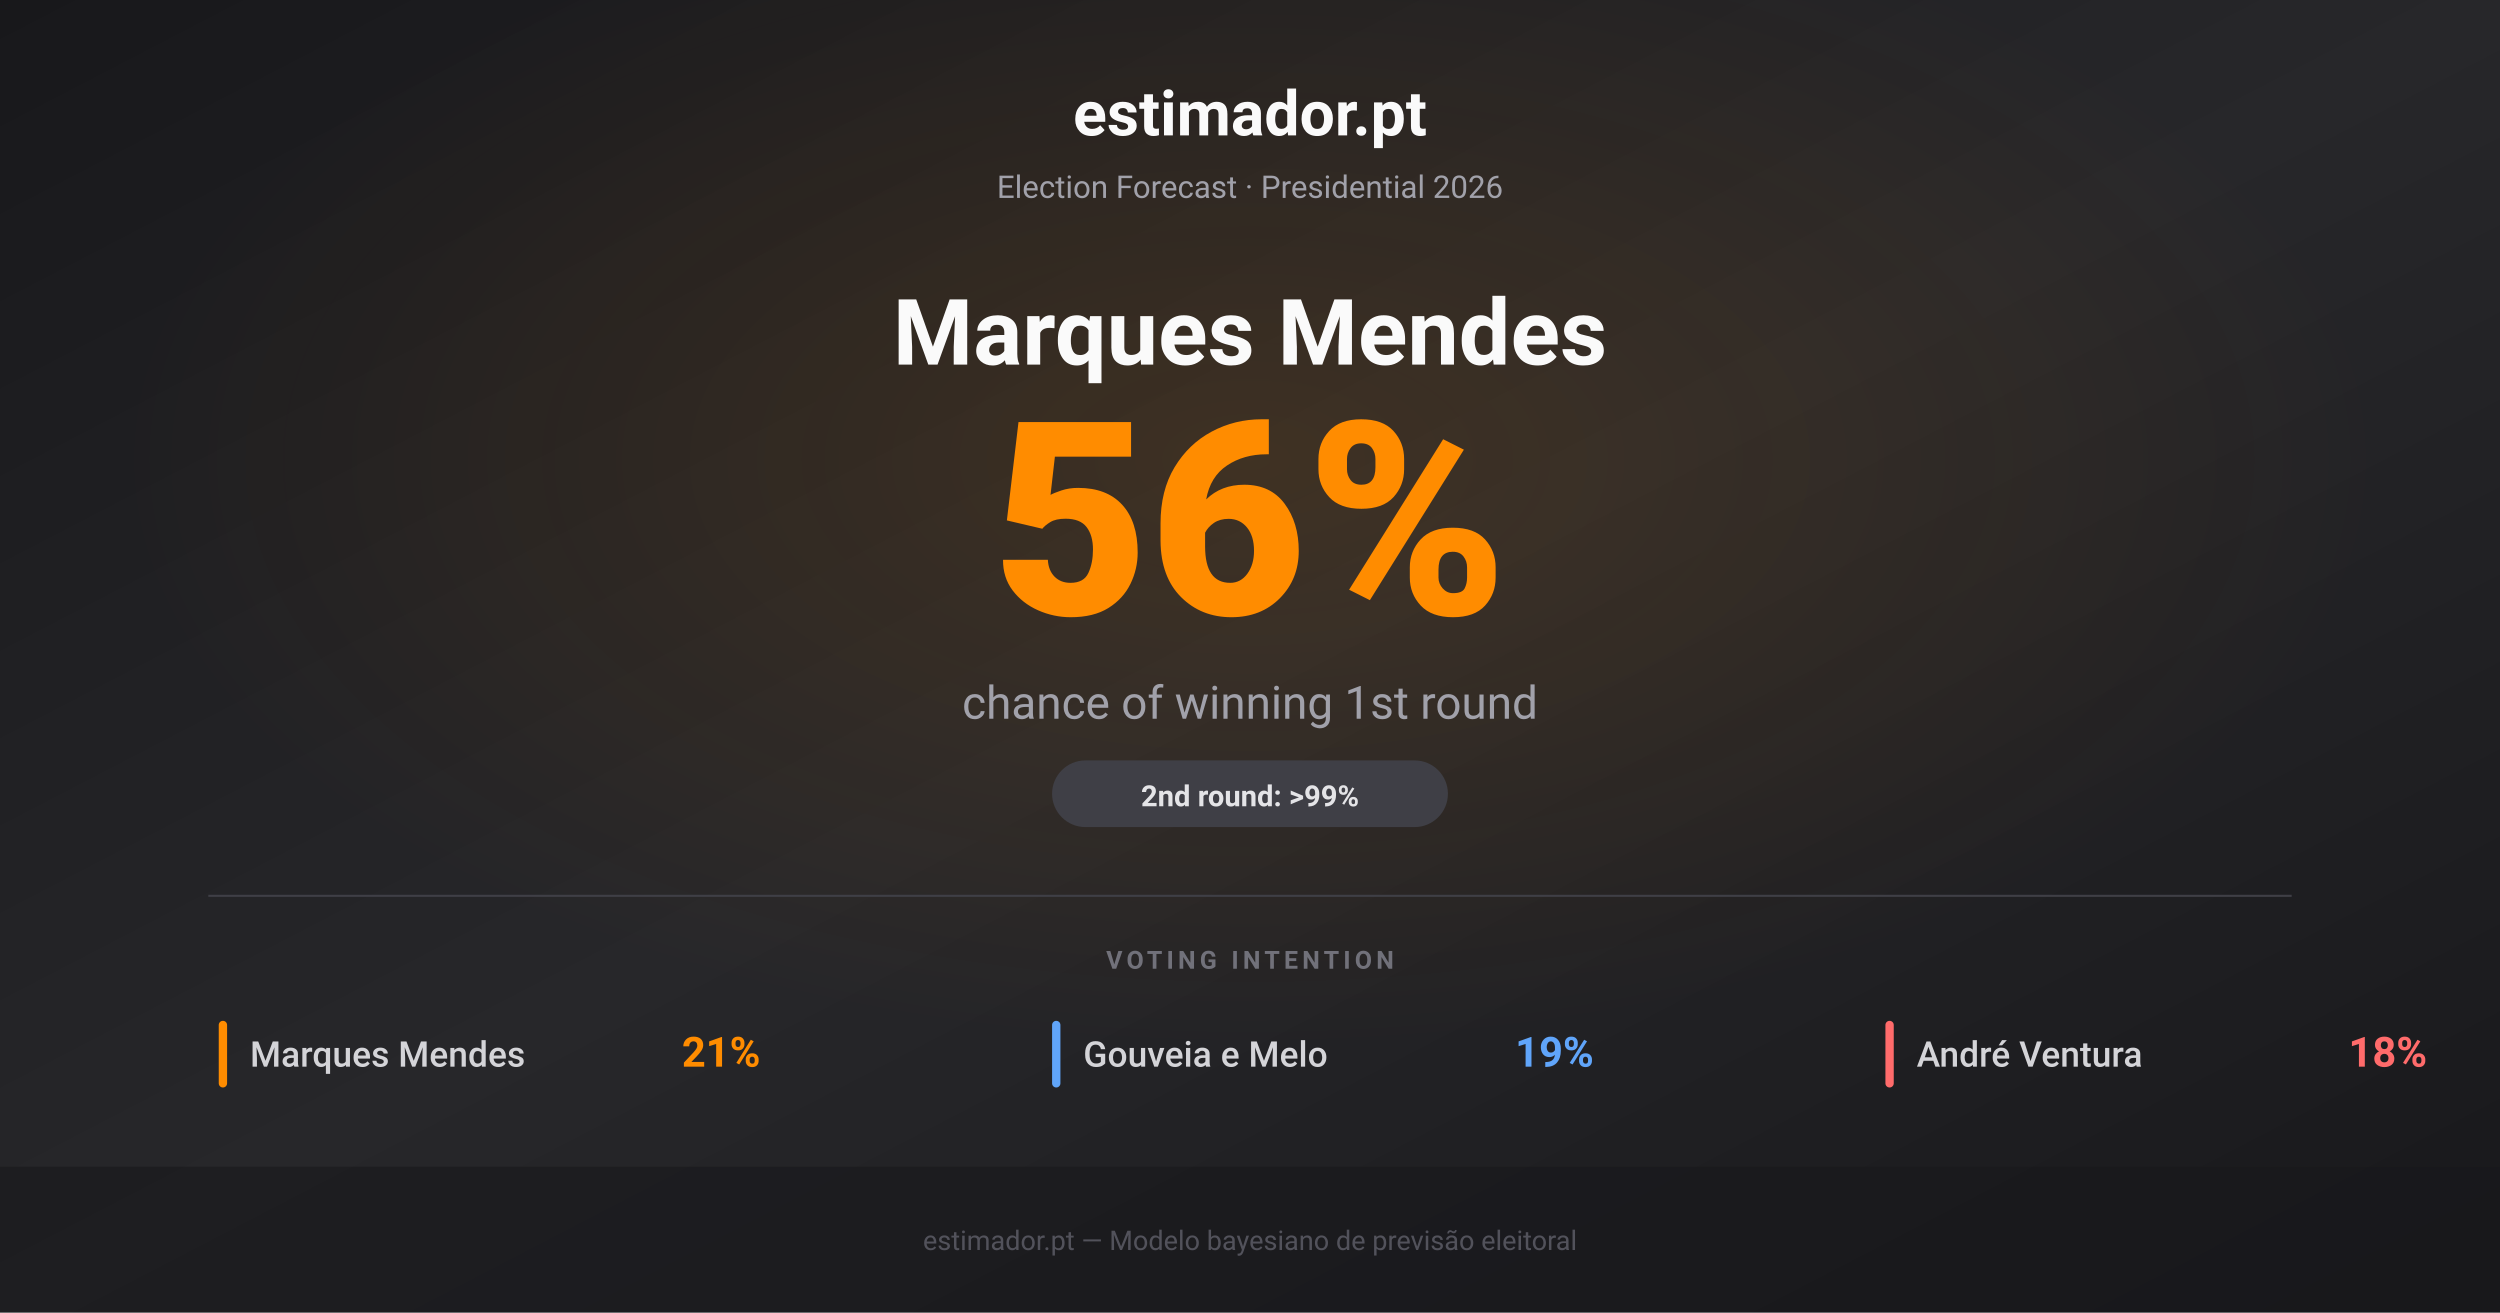
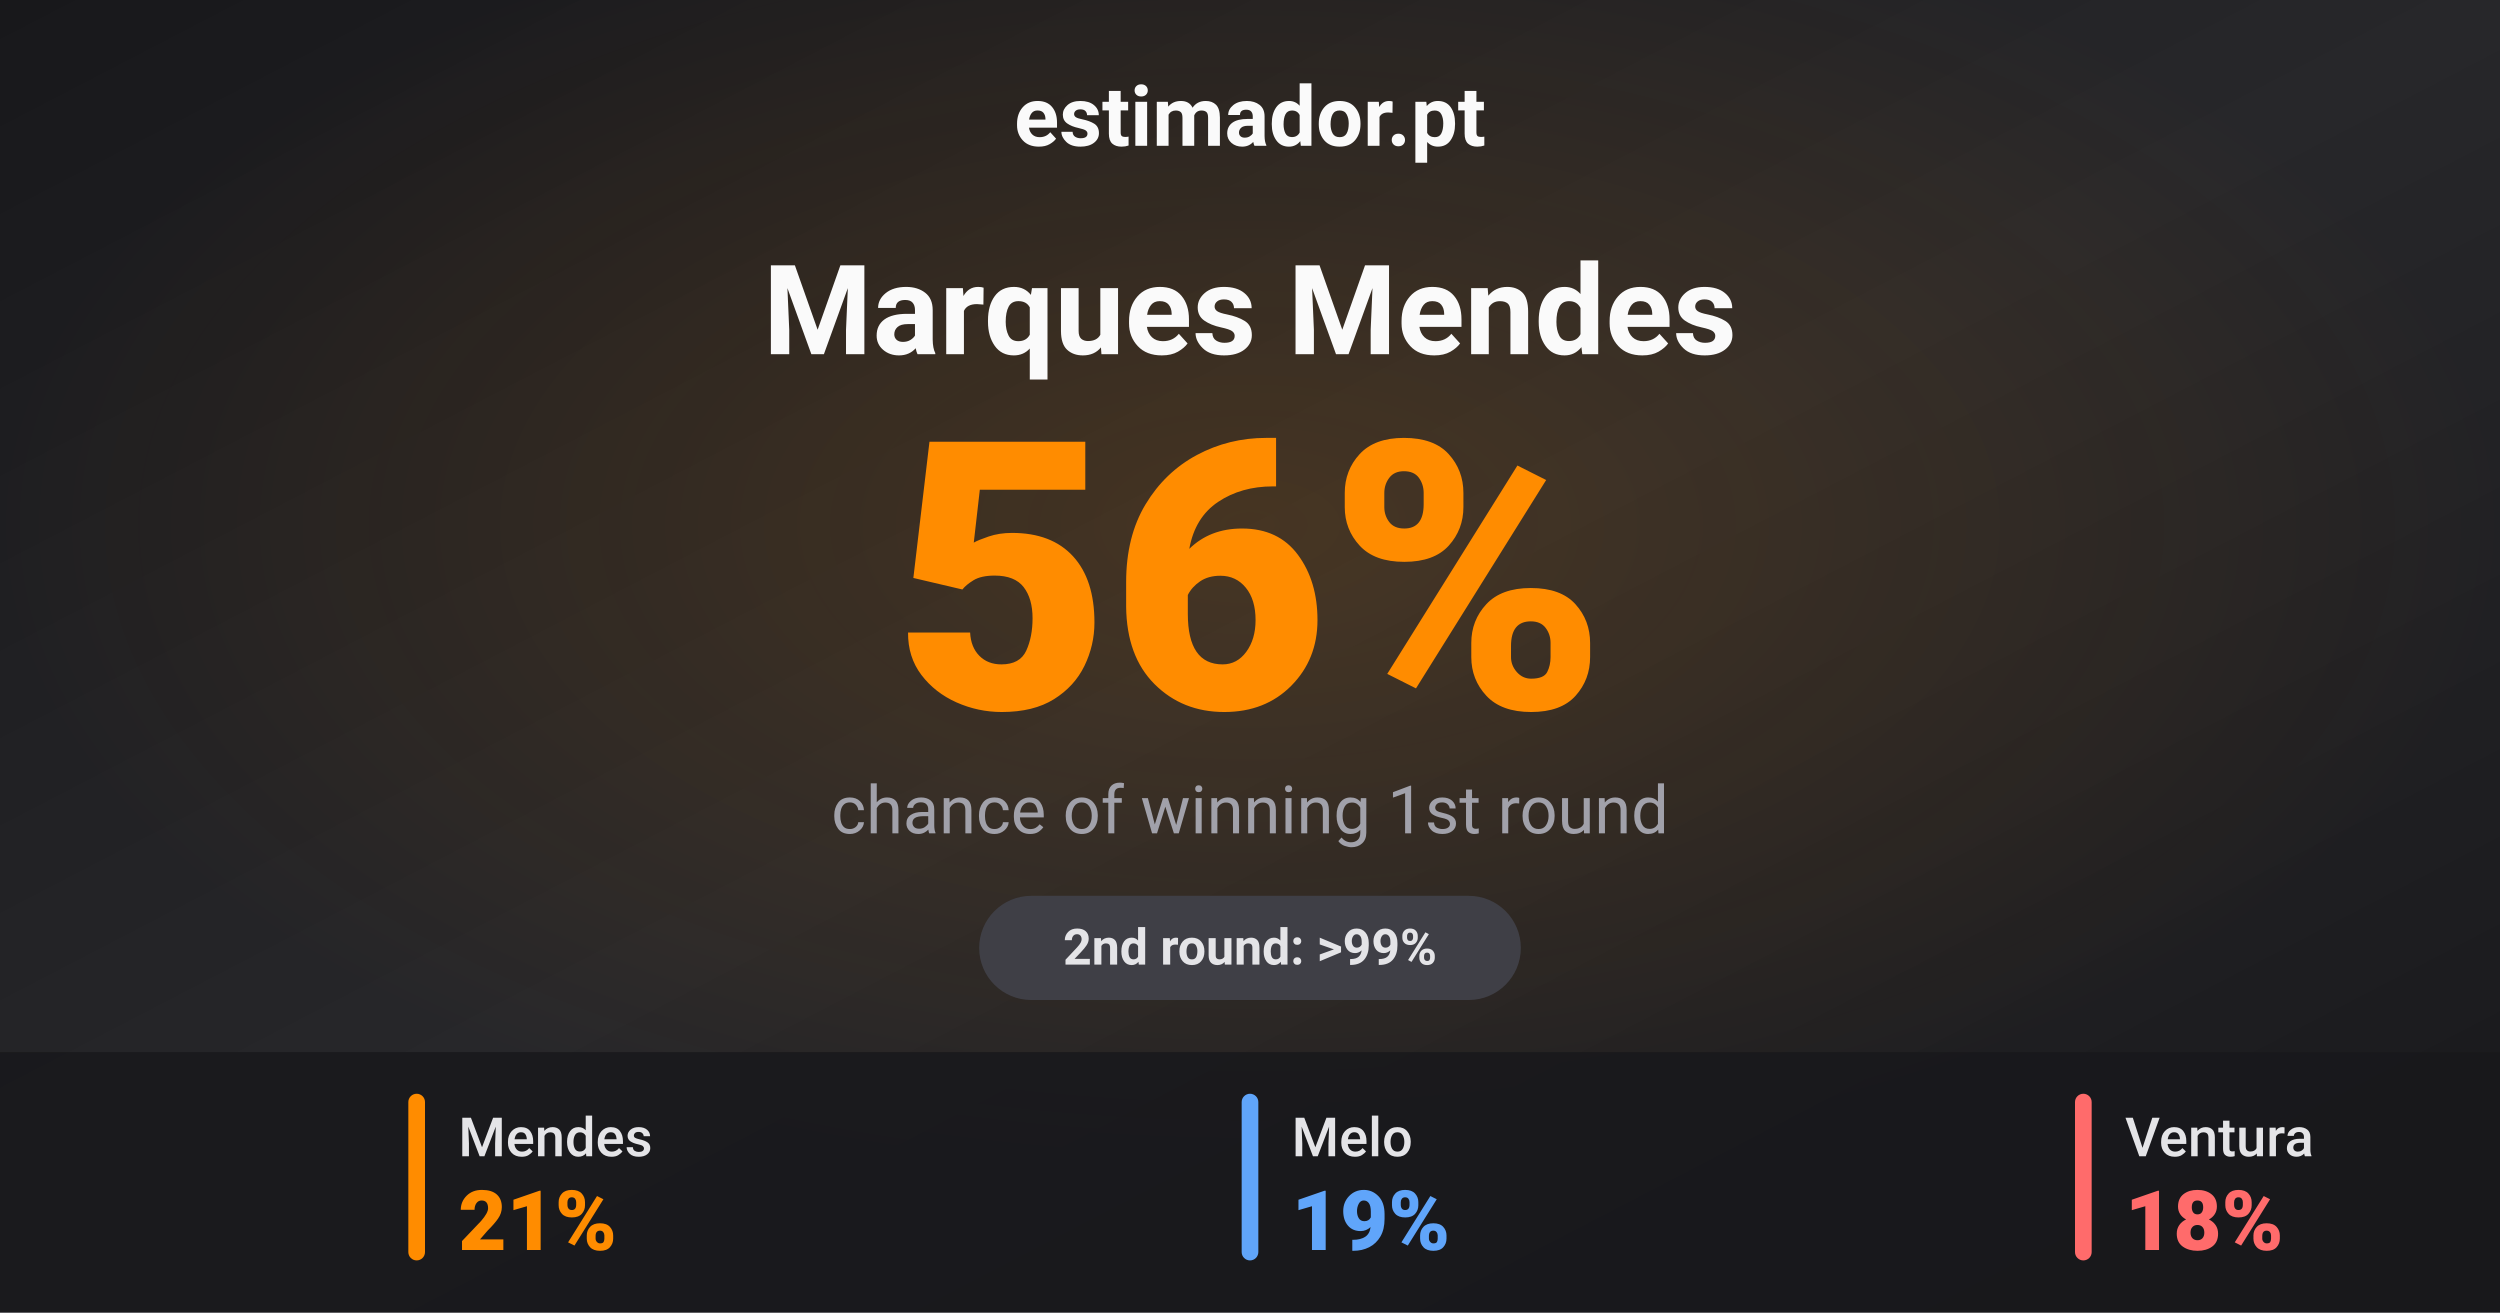
<svg xmlns="http://www.w3.org/2000/svg" width="1200" height="630">
  <defs>
    <style>
      text { font-family: -apple-system, BlinkMacSystemFont, 'Segoe UI', Roboto, Helvetica, Arial, sans-serif; }
    </style>
    <linearGradient id="bgGradient" x1="0%" y1="0%" x2="100%" y2="100%">
      <stop offset="0%" style="stop-color:#18181b" />
      <stop offset="50%" style="stop-color:#27272a" />
      <stop offset="100%" style="stop-color:#18181b" />
    </linearGradient>
-     <radialGradient id="accentGlow" cx="50%" cy="35%" r="45%">
-       <stop offset="0%" style="stop-color:#FF8C00;stop-opacity:0.12" />
+     <radialGradient id="accentGlow" cx="50%" cy="40%" r="50%">
+       <stop offset="0%" style="stop-color:#FF8C00;stop-opacity:0.15" />
      <stop offset="100%" style="stop-color:#FF8C00;stop-opacity:0" />
    </radialGradient>
  </defs>
  <rect width="1200" height="630" fill="url(#bgGradient)" />
  <rect width="1200" height="630" fill="url(#accentGlow)" />
-   <text x="600" y="65" fill="#fafafa" font-size="30" font-weight="700" text-anchor="middle">estimador.pt</text>
-   <text x="600" y="95" fill="#a1a1aa" font-size="15" text-anchor="middle">Election Forecast · Presidential 2026</text>
-   <text x="600" y="175" fill="#fafafa" font-size="44" font-weight="700" text-anchor="middle">Marques Mendes</text>
-   <text x="600" y="295" fill="#FF8C00" font-size="130" font-weight="900" text-anchor="middle">56%</text>
-   <text x="600" y="345" fill="#a1a1aa" font-size="22" text-anchor="middle">chance of winning 1st round</text>
-   <rect x="505" y="365" width="190" height="32" rx="16" fill="#3f3f46" />
-   <text x="600" y="387" fill="#e4e4e7" font-size="14" font-weight="600" text-anchor="middle">2nd round: &gt;99%</text>
-   <line x1="100" y1="430" x2="1100" y2="430" stroke="#3f3f46" stroke-width="1" />
-   <text x="600" y="465" fill="#71717a" font-size="12" font-weight="600" text-anchor="middle" letter-spacing="2">VOTING INTENTION</text>
-   <rect x="105" y="490" width="4" height="32" rx="2" fill="#FF8C00" />
-   <text x="120" y="512" fill="#d4d4d8" font-size="17" font-weight="500">Marques Mendes</text>
-   <text x="365" y="512" fill="#FF8C00" font-size="20" font-weight="700" text-anchor="end">21%</text>
-   <rect x="505" y="490" width="4" height="32" rx="2" fill="#60a5fa" />
-   <text x="520" y="512" fill="#d4d4d8" font-size="17" font-weight="500">Gouveia e Melo</text>
-   <text x="765" y="512" fill="#60a5fa" font-size="20" font-weight="700" text-anchor="end">19%</text>
-   <rect x="905" y="490" width="4" height="32" rx="2" fill="#ff6b6b" />
-   <text x="920" y="512" fill="#d4d4d8" font-size="17" font-weight="500">André Ventura</text>
-   <text x="1165" y="512" fill="#ff6b6b" font-size="20" font-weight="700" text-anchor="end">18%</text>
-   <rect x="0" y="560" width="1200" height="70" fill="#18181b" opacity="0.6" />
-   <text x="600" y="600" fill="#52525b" font-size="13" text-anchor="middle">estimador.pt — Modelo bayesiano de previsão eleitoral</text>
+   <text x="600" y="70" fill="#fafafa" font-size="40" font-weight="700" text-anchor="middle">estimador.pt</text>
+   <text x="600" y="170" fill="#fafafa" font-size="60" font-weight="700" text-anchor="middle">Marques Mendes</text>
+   <text x="600" y="340" fill="#FF8C00" font-size="180" font-weight="900" text-anchor="middle">56%</text>
+   <text x="600" y="400" fill="#a1a1aa" font-size="32" text-anchor="middle">chance of winning 1st round</text>
+   <rect x="470" y="430" width="260" height="50" rx="25" fill="#3f3f46" />
+   <text x="600" y="463" fill="#e4e4e7" font-size="24" font-weight="600" text-anchor="middle">2nd round: &gt;99%</text>
+   <rect x="0" y="505" width="1200" height="125" fill="#18181b" opacity="0.85" />
+   <rect x="196" y="525" width="8" height="80" rx="4" fill="#FF8C00" />
+   <text x="220" y="555" fill="#e4e4e7" font-size="26" font-weight="500">Mendes</text>
+   <text x="220" y="600" fill="#FF8C00" font-size="40" font-weight="800">21%</text>
+   <rect x="596" y="525" width="8" height="80" rx="4" fill="#60a5fa" />
+   <text x="620" y="555" fill="#e4e4e7" font-size="26" font-weight="500">Melo</text>
+   <text x="620" y="600" fill="#60a5fa" font-size="40" font-weight="800">19%</text>
+   <rect x="996" y="525" width="8" height="80" rx="4" fill="#ff6b6b" />
+   <text x="1020" y="555" fill="#e4e4e7" font-size="26" font-weight="500">Ventura</text>
+   <text x="1020" y="600" fill="#ff6b6b" font-size="40" font-weight="800">18%</text>
</svg>
